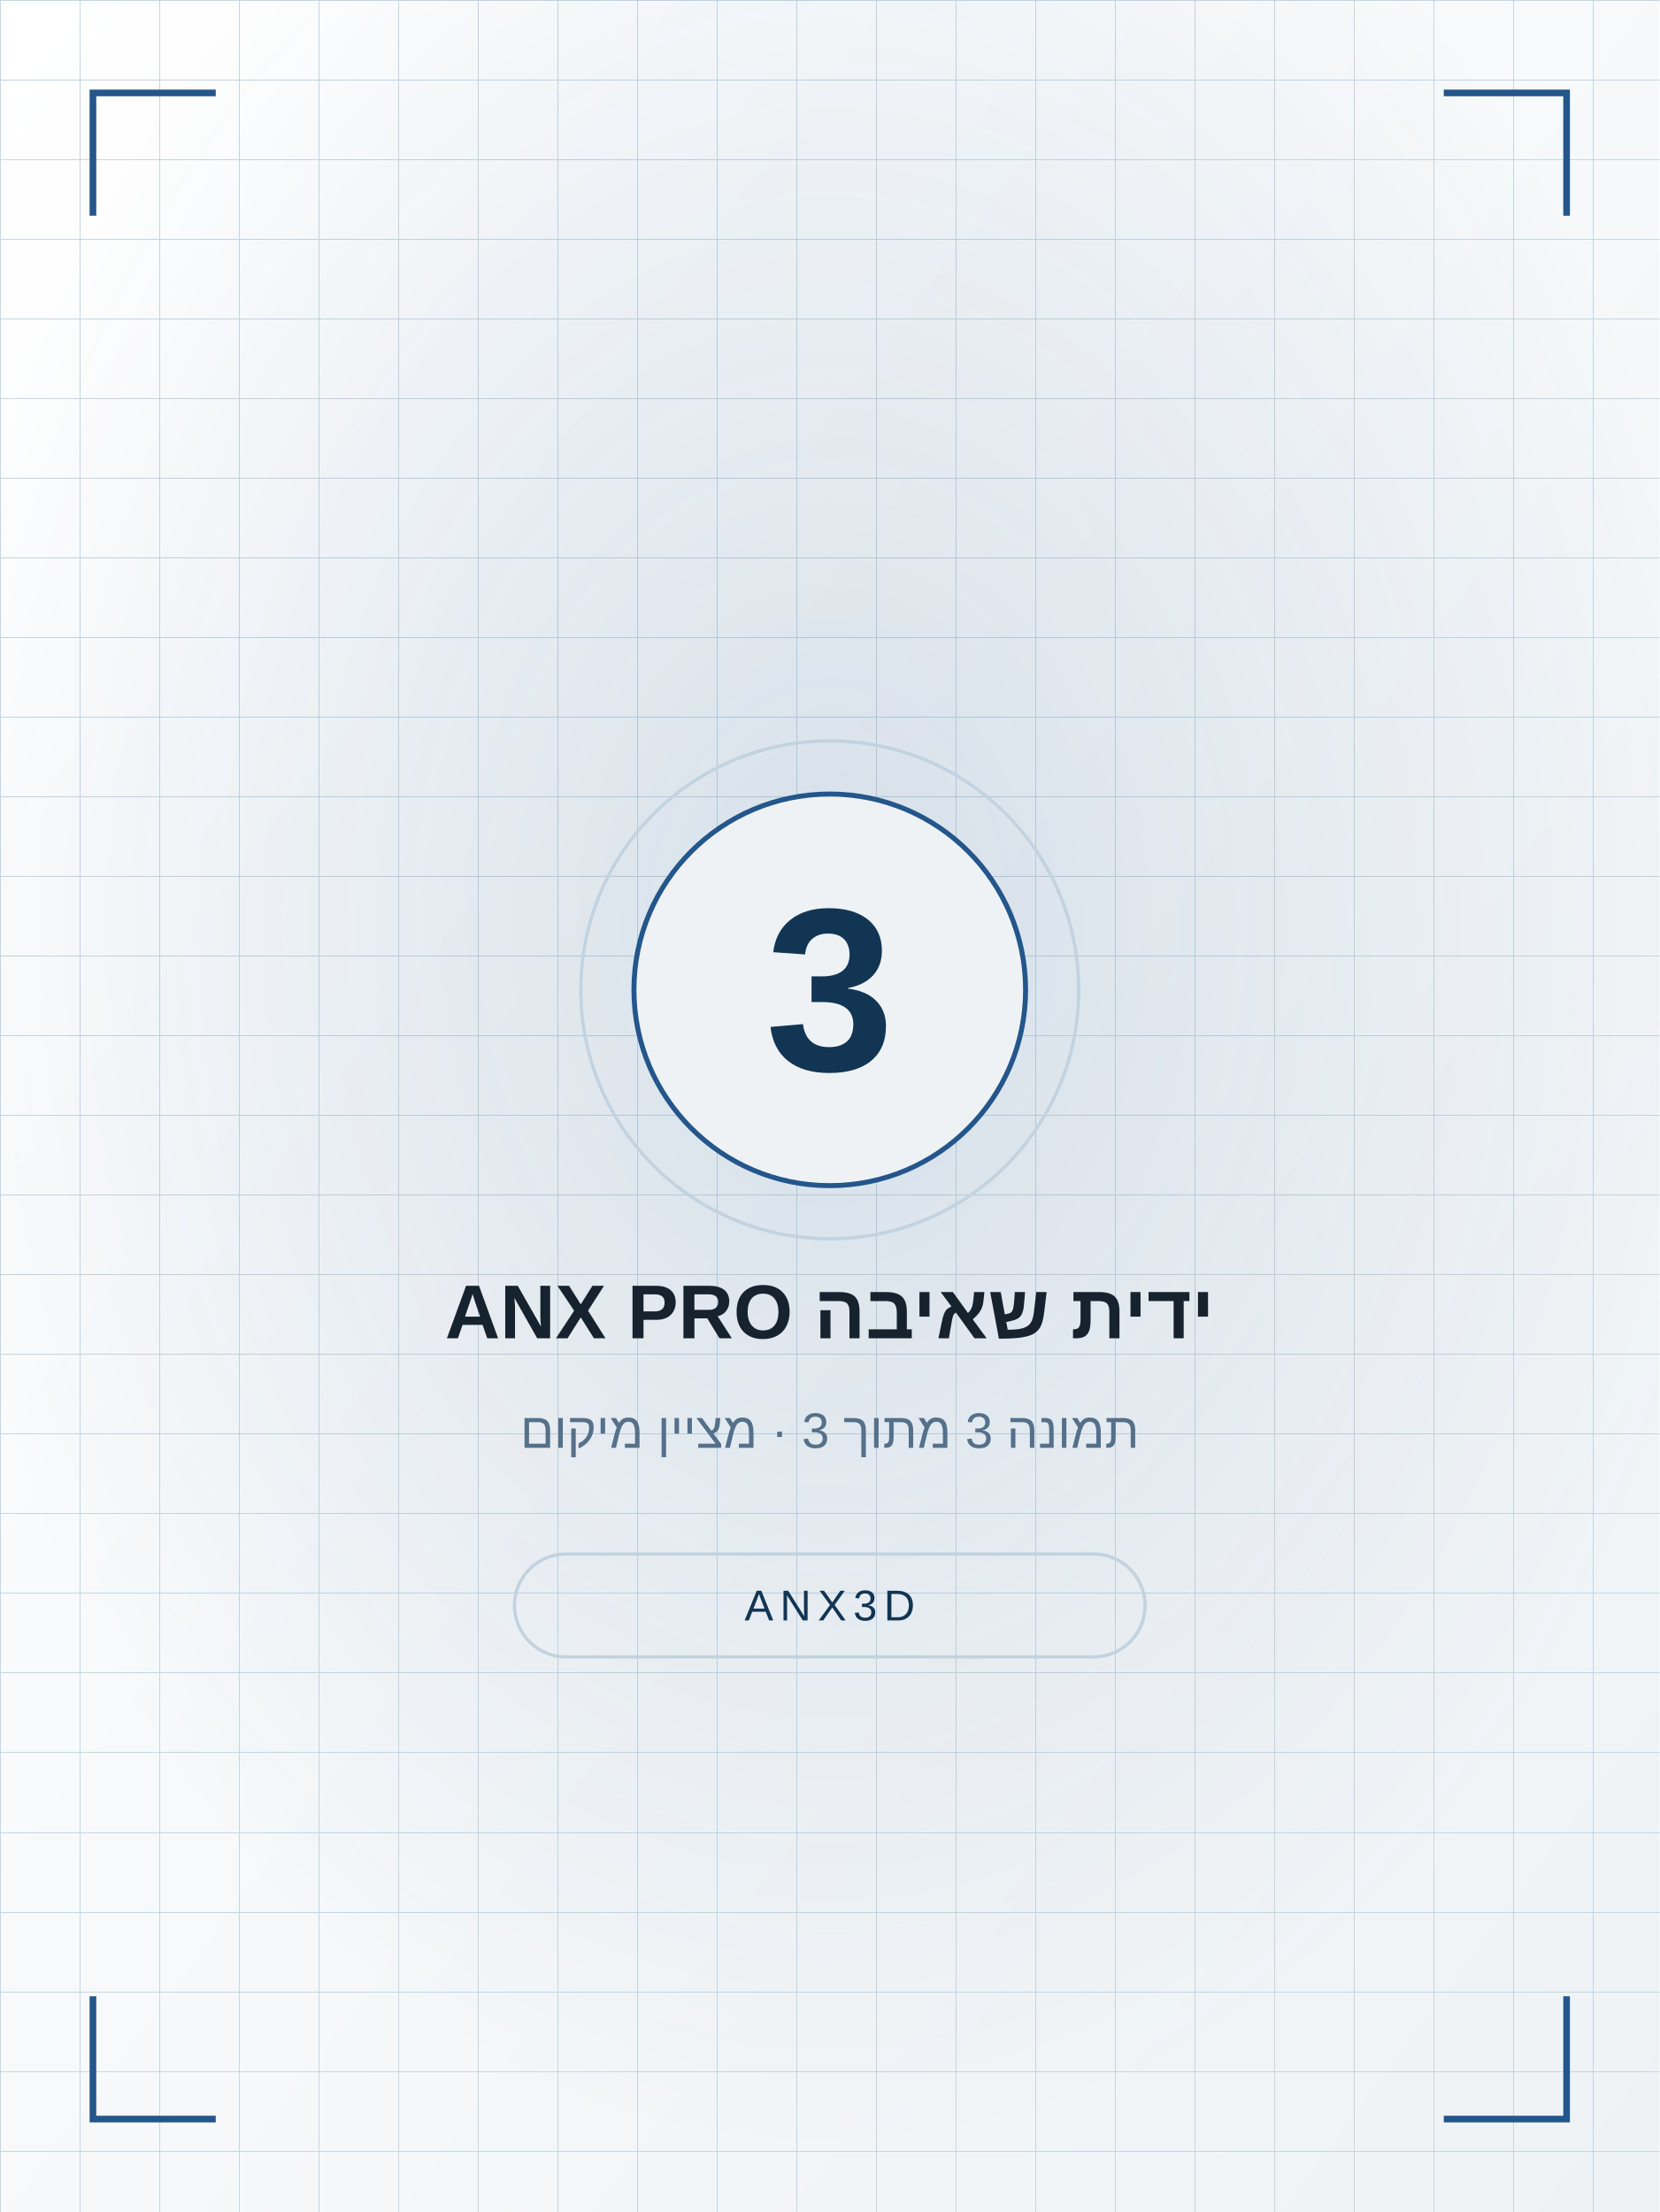
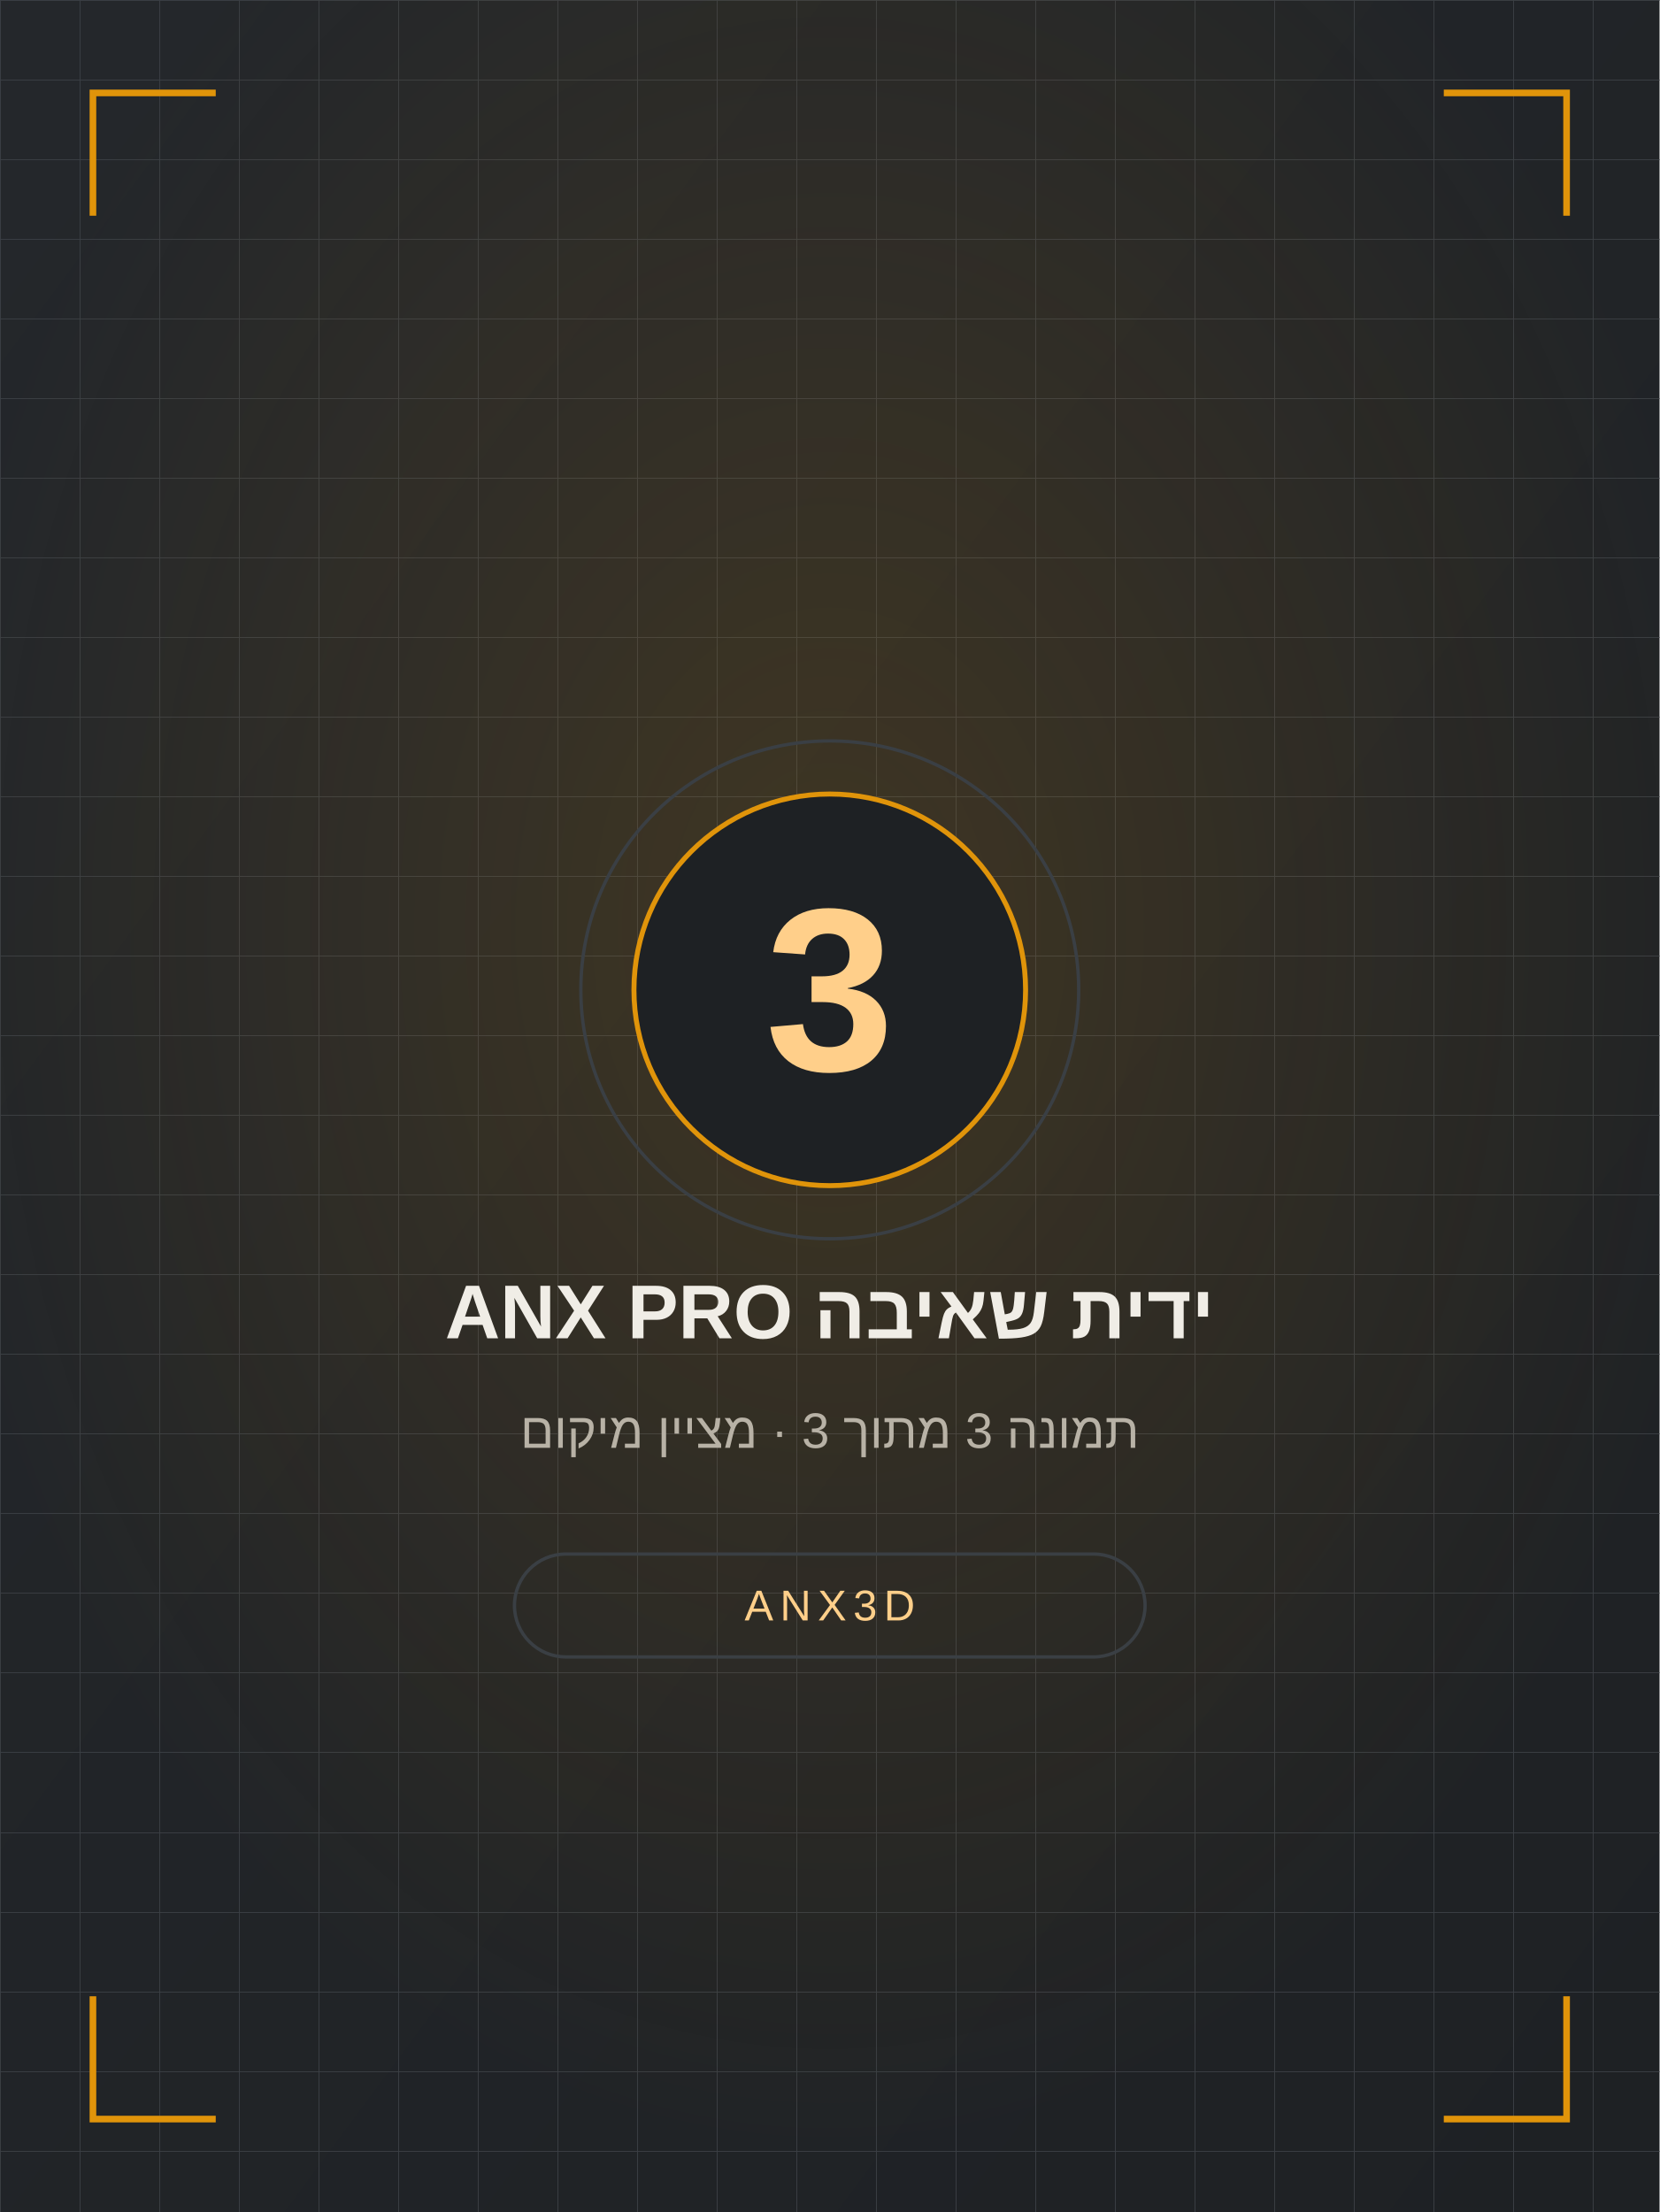
<svg xmlns="http://www.w3.org/2000/svg" width="1000" height="1333" viewBox="0 0 1000 1333" role="img" aria-label="ידית שאיבה ANX PRO — תמונה 3 מתוך 3 (מציין מיקום)">
  <defs>
    <linearGradient id="bg" x1="0" y1="0" x2="1" y2="1">
-       <stop offset="0%" stop-color="#ffffff" />
-       <stop offset="100%" stop-color="#eef2f5" />
+       <stop offset="0%" stop-color="#24272b" />
+       <stop offset="100%" stop-color="#1e2124" />
    </linearGradient>
    <pattern id="grid" width="48" height="48" patternUnits="userSpaceOnUse">
-       <path d="M48 0H0V48" fill="none" stroke="#c2d3df" stroke-width="1" />
+       <path d="M48 0H0V48" fill="none" stroke="#3a3f44" stroke-width="1" />
    </pattern>
    <radialGradient id="glow" cx="50%" cy="42%" r="55%">
-       <stop offset="0%" stop-color="#23568b" stop-opacity="0.16" />
-       <stop offset="100%" stop-color="#23568b" stop-opacity="0" />
+       <stop offset="0%" stop-color="#e0940a" stop-opacity="0.16" />
+       <stop offset="100%" stop-color="#e0940a" stop-opacity="0" />
    </radialGradient>
  </defs>
  <rect width="1000" height="1333" fill="url(#bg)" />
  <rect width="1000" height="1333" fill="url(#grid)" />
  <rect width="1000" height="1333" fill="url(#glow)" />
-   <path d="M56 128V56h72" fill="none" stroke="#23568b" stroke-width="4" stroke-linecap="square" />
-   <path d="M872 56h72v72" fill="none" stroke="#23568b" stroke-width="4" stroke-linecap="square" />
-   <path d="M944 1205v72h-72" fill="none" stroke="#23568b" stroke-width="4" stroke-linecap="square" />
-   <path d="M128 1277H56v-72" fill="none" stroke="#23568b" stroke-width="4" stroke-linecap="square" />
-   <circle cx="500" cy="596.5" r="150" fill="none" stroke="#c2d3df" stroke-width="2" />
-   <circle cx="500" cy="596.5" r="118" fill="#eef2f5" stroke="#23568b" stroke-width="3" />
-   <text x="500" y="596.5" text-anchor="middle" dominant-baseline="central" font-family="Heebo, Arial, sans-serif" font-size="140" font-weight="700" fill="#123554">3</text>
-   <text x="500" y="806.5" text-anchor="middle" direction="rtl" font-family="Heebo, Arial, sans-serif" font-size="46" font-weight="700" fill="#16232e">ידית שאיבה ANX PRO</text>
-   <text x="500" y="872.5" text-anchor="middle" direction="rtl" font-family="Heebo, Arial, sans-serif" font-size="30" fill="#55708a">תמונה 3 מתוך 3 · מציין מיקום</text>
-   <rect x="310" y="936.5" width="380" height="62" rx="31" fill="none" stroke="#c2d3df" stroke-width="2" />
-   <text x="500" y="967.5" text-anchor="middle" dominant-baseline="central" font-family="Heebo, Arial, sans-serif" font-size="26" letter-spacing="4" fill="#123554">ANX3D</text>
+   <path d="M56 128V56h72" fill="none" stroke="#e0940a" stroke-width="4" stroke-linecap="square" />
+   <path d="M872 56h72v72" fill="none" stroke="#e0940a" stroke-width="4" stroke-linecap="square" />
+   <path d="M944 1205v72h-72" fill="none" stroke="#e0940a" stroke-width="4" stroke-linecap="square" />
+   <path d="M128 1277H56v-72" fill="none" stroke="#e0940a" stroke-width="4" stroke-linecap="square" />
+   <circle cx="500" cy="596.5" r="150" fill="none" stroke="#3a3f44" stroke-width="2" />
+   <circle cx="500" cy="596.5" r="118" fill="#1e2124" stroke="#e0940a" stroke-width="3" />
+   <text x="500" y="596.5" text-anchor="middle" dominant-baseline="central" font-family="Heebo, Arial, sans-serif" font-size="140" font-weight="700" fill="#ffcf8a">3</text>
+   <text x="500" y="806.5" text-anchor="middle" direction="rtl" font-family="Heebo, Arial, sans-serif" font-size="46" font-weight="700" fill="#f0ede6">ידית שאיבה ANX PRO</text>
+   <text x="500" y="872.5" text-anchor="middle" direction="rtl" font-family="Heebo, Arial, sans-serif" font-size="30" fill="#b8b2a6">תמונה 3 מתוך 3 · מציין מיקום</text>
+   <rect x="310" y="936.5" width="380" height="62" rx="31" fill="none" stroke="#3a3f44" stroke-width="2" />
+   <text x="500" y="967.5" text-anchor="middle" dominant-baseline="central" font-family="Heebo, Arial, sans-serif" font-size="26" letter-spacing="4" fill="#ffcf8a">ANX3D</text>
</svg>
